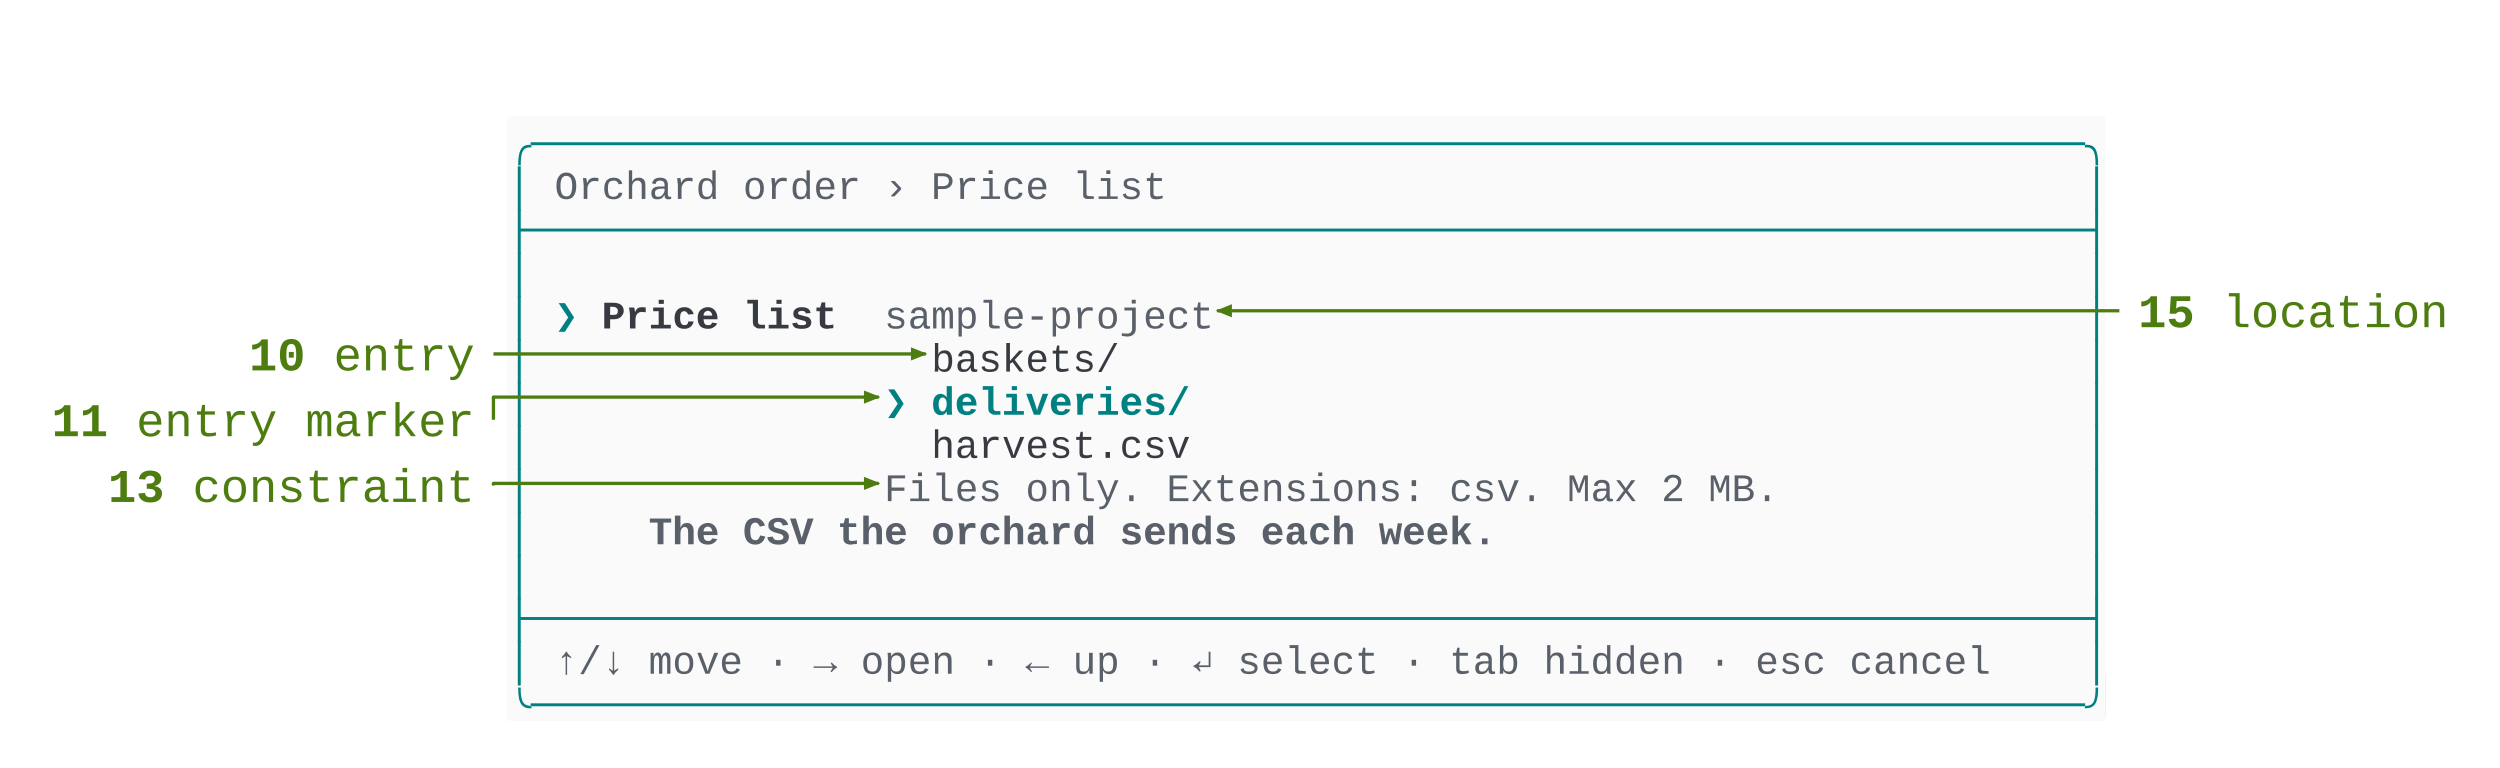
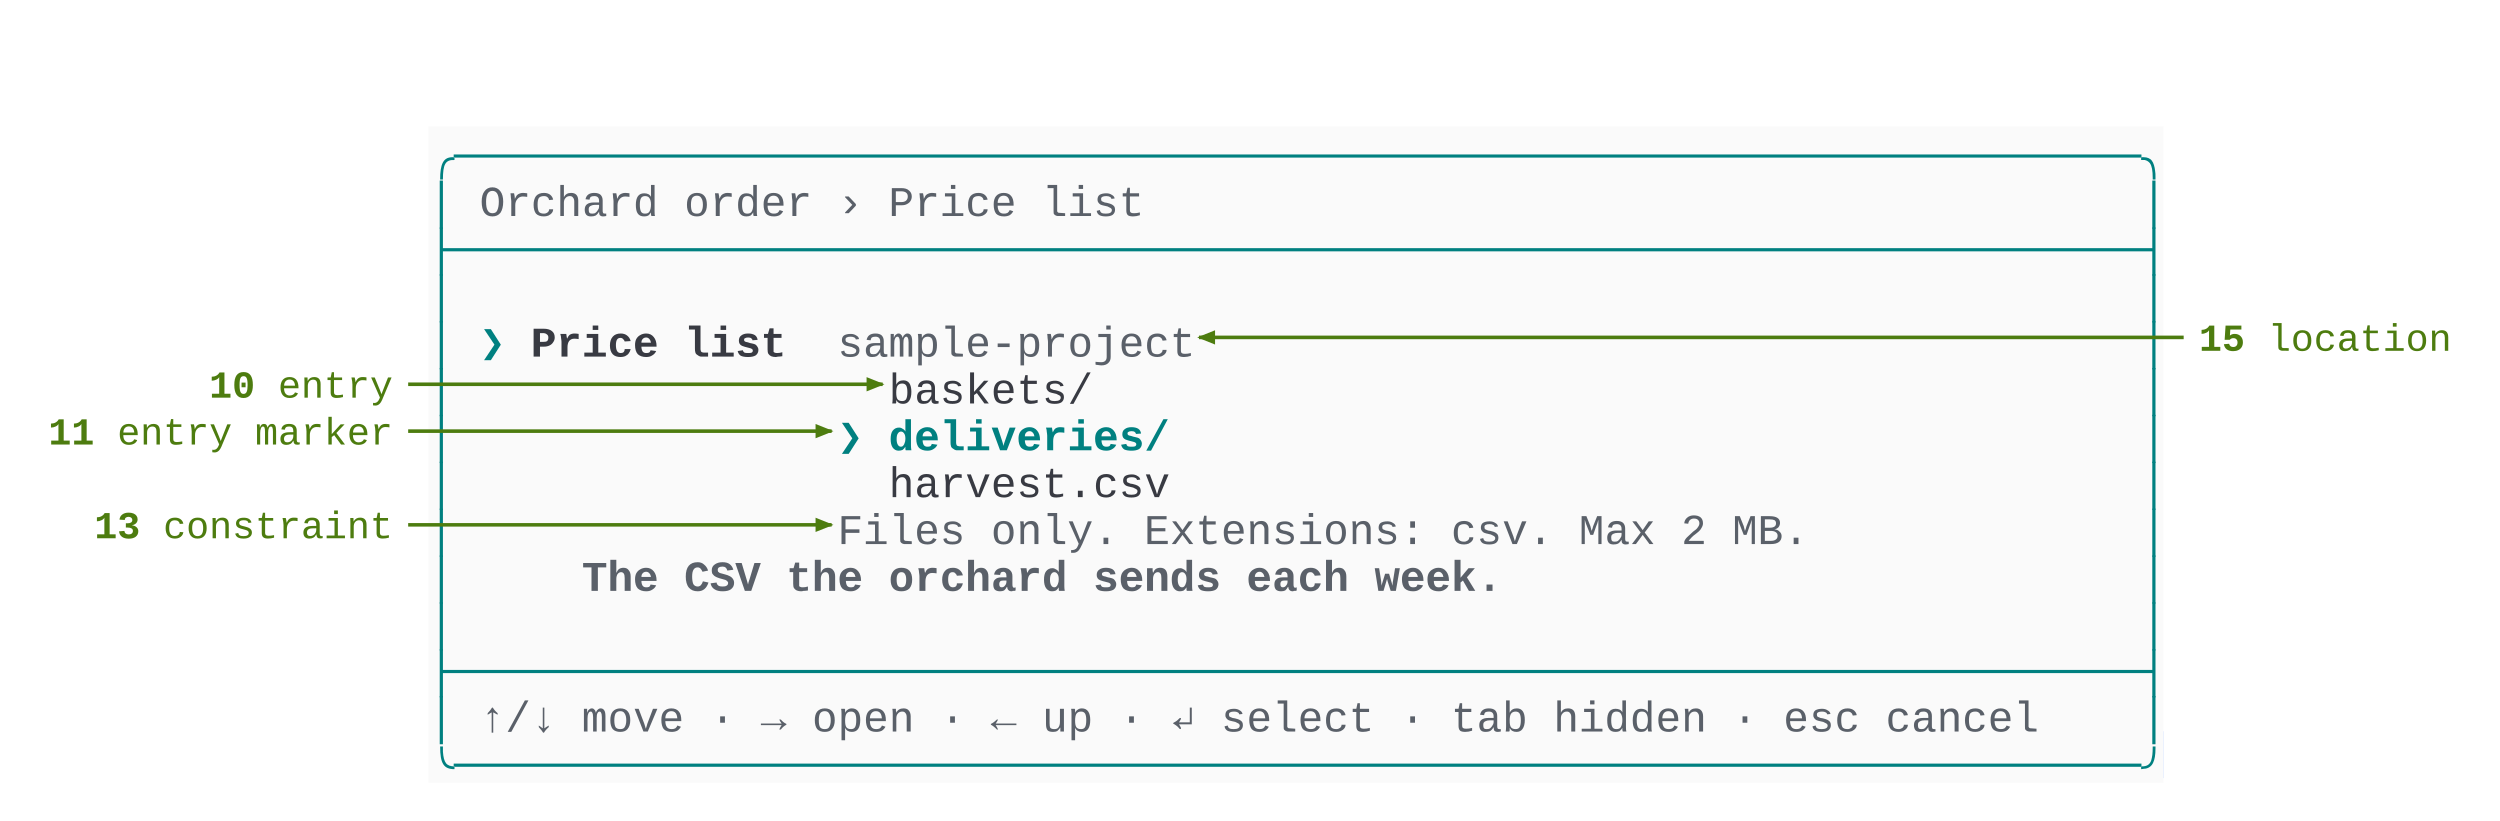
- <svg xmlns="http://www.w3.org/2000/svg" xmlns:xlink="http://www.w3.org/1999/xlink" width="1064.00" height="326.78">
+ <svg xmlns="http://www.w3.org/2000/svg" xmlns:xlink="http://www.w3.org/1999/xlink" width="980.00" height="321.78">
  <defs>
    <marker id="anatomy-arrow" viewBox="0 0 10 10" refX="9" refY="5" markerWidth="5" markerHeight="5" orient="auto-start-reverse">
      <path d="M 0 1 L 10 5 L 0 9 z" fill="rgb(77,124,15)" />
    </marker>
  </defs>
-   <g transform="translate(216.00,49.60)">
+   <g transform="translate(168.00,49.60)">
    <svg width="680" height="257.18">
      <rect width="680" height="257.18" rx="0" ry="0" class="a" />
      <svg height="257.18" viewBox="0 0 68 25.718" width="680">
        <style>.a{fill:rgb(250,250,250)}.b{font-family:Consolas,"Courier New",Courier,"Liberation Mono",monospace}.c{fill:rgb(0,128,128);white-space:pre}.d{fill:transparent}.e{fill:rgb(82,139,255)}.f{fill:rgb(90,96,105);white-space:pre}.g{fill:rgb(0,128,128);font-weight:bold;white-space:pre}.h{fill:rgb(56,58,66);font-weight:bold;white-space:pre}.i{fill:rgb(56,58,66);white-space:pre}.j{fill:rgb(90,96,105);font-weight:bold;white-space:pre}</style>
        <g font-family="Consolas, &quot;Courier New&quot;, Courier, &quot;Liberation Mono&quot;, monospace" font-size="1.67" class="b">
          <defs>
            <symbol id="1">
              <text x="0" y="1.67" class="c" textLength="68.136" lengthAdjust="spacingAndGlyphs">├──────────────────────────────────────────────────────────────────┤</text>
            </symbol>
            <symbol id="2">
              <text x="0" y="1.67" class="c" textLength="1.002" lengthAdjust="spacingAndGlyphs">│</text>
              <text x="67.134" y="1.67" class="c" textLength="1.002" lengthAdjust="spacingAndGlyphs">│</text>
            </symbol>
            <symbol id="a">
              <rect height="14" width="68" x="0" y="0" class="d" />
            </symbol>
            <symbol id="b">
              <rect height="1.837" width="1.102" class="e" />
            </symbol>
          </defs>
          <rect height="25.718" width="68" class="a" />
          <svg x="0" y="0" width="68">
            <svg x="0">
              <use xlink:href="#a" />
              <use xlink:href="#b" x="67.996" y="23.706" />
              <text x="0" y="1.67" class="c" textLength="68.136" lengthAdjust="spacingAndGlyphs">╭──────────────────────────────────────────────────────────────────╮</text>
              <text x="0" y="3.507" class="c" textLength="1.002" lengthAdjust="spacingAndGlyphs">│</text>
              <text x="2.004" y="3.507" class="f" textLength="7.014" lengthAdjust="spacingAndGlyphs">Orchard</text>
              <text x="10.02" y="3.507" class="f" textLength="5.01" lengthAdjust="spacingAndGlyphs">order</text>
              <text x="16.032" y="3.507" class="f" textLength="1.002" lengthAdjust="spacingAndGlyphs">›</text>
              <text x="18.036" y="3.507" class="f" textLength="5.01" lengthAdjust="spacingAndGlyphs">Price</text>
              <text x="24.048" y="3.507" class="f" textLength="4.008" lengthAdjust="spacingAndGlyphs">list</text>
              <text x="67.134" y="3.507" class="c" textLength="1.002" lengthAdjust="spacingAndGlyphs">│</text>
              <use xlink:href="#1" y="3.674" />
              <use xlink:href="#2" y="5.511" />
              <text x="0" y="9.018" class="c" textLength="1.002" lengthAdjust="spacingAndGlyphs">│</text>
              <text x="2.004" y="9.018" class="g" textLength="1.002" lengthAdjust="spacingAndGlyphs">❯</text>
              <text x="4.008" y="9.018" class="h" textLength="5.01" lengthAdjust="spacingAndGlyphs">Price</text>
              <text x="10.02" y="9.018" class="h" textLength="4.008" lengthAdjust="spacingAndGlyphs">list</text>
              <text x="16.032" y="9.018" class="f" textLength="14.028" lengthAdjust="spacingAndGlyphs">sample-project</text>
              <text x="67.134" y="9.018" class="c" textLength="1.002" lengthAdjust="spacingAndGlyphs">│</text>
              <text x="0" y="10.855" class="c" textLength="1.002" lengthAdjust="spacingAndGlyphs">│</text>
              <text x="18.036" y="10.855" class="i" textLength="8.016" lengthAdjust="spacingAndGlyphs">baskets/</text>
              <text x="67.134" y="10.855" class="c" textLength="1.002" lengthAdjust="spacingAndGlyphs">│</text>
              <text x="0" y="12.692" class="c" textLength="1.002" lengthAdjust="spacingAndGlyphs">│</text>
              <text x="16.032" y="12.692" class="g" textLength="1.002" lengthAdjust="spacingAndGlyphs">❯</text>
              <text x="18.036" y="12.692" class="g" textLength="11.022" lengthAdjust="spacingAndGlyphs">deliveries/</text>
              <text x="67.134" y="12.692" class="c" textLength="1.002" lengthAdjust="spacingAndGlyphs">│</text>
              <text x="0" y="14.529" class="c" textLength="1.002" lengthAdjust="spacingAndGlyphs">│</text>
              <text x="18.036" y="14.529" class="i" textLength="11.022" lengthAdjust="spacingAndGlyphs">harvest.csv</text>
              <text x="67.134" y="14.529" class="c" textLength="1.002" lengthAdjust="spacingAndGlyphs">│</text>
              <text x="0" y="16.366" class="c" textLength="1.002" lengthAdjust="spacingAndGlyphs">│</text>
              <text x="16.032" y="16.366" class="f" textLength="5.01" lengthAdjust="spacingAndGlyphs">Files</text>
              <text x="22.044" y="16.366" class="f" textLength="5.01" lengthAdjust="spacingAndGlyphs">only.</text>
              <text x="28.056" y="16.366" class="f" textLength="11.022" lengthAdjust="spacingAndGlyphs">Extensions:</text>
              <text x="40.08" y="16.366" class="f" textLength="4.008" lengthAdjust="spacingAndGlyphs">csv.</text>
              <text x="45.09" y="16.366" class="f" textLength="3.006" lengthAdjust="spacingAndGlyphs">Max</text>
              <text x="49.098" y="16.366" class="f" textLength="1.002" lengthAdjust="spacingAndGlyphs">2</text>
              <text x="51.102" y="16.366" class="f" textLength="3.006" lengthAdjust="spacingAndGlyphs">MB.</text>
              <text x="67.134" y="16.366" class="c" textLength="1.002" lengthAdjust="spacingAndGlyphs">│</text>
              <text x="0" y="18.203" class="c" textLength="1.002" lengthAdjust="spacingAndGlyphs">│</text>
              <text x="6.012" y="18.203" class="j" textLength="3.006" lengthAdjust="spacingAndGlyphs">The</text>
              <text x="10.02" y="18.203" class="j" textLength="3.006" lengthAdjust="spacingAndGlyphs">CSV</text>
              <text x="14.028" y="18.203" class="j" textLength="3.006" lengthAdjust="spacingAndGlyphs">the</text>
              <text x="18.036" y="18.203" class="j" textLength="7.014" lengthAdjust="spacingAndGlyphs">orchard</text>
              <text x="26.052" y="18.203" class="j" textLength="5.01" lengthAdjust="spacingAndGlyphs">sends</text>
              <text x="32.064" y="18.203" class="j" textLength="4.008" lengthAdjust="spacingAndGlyphs">each</text>
              <text x="37.074" y="18.203" class="j" textLength="5.01" lengthAdjust="spacingAndGlyphs">week.</text>
              <text x="67.134" y="18.203" class="c" textLength="1.002" lengthAdjust="spacingAndGlyphs">│</text>
              <use xlink:href="#2" y="18.37" />
              <use xlink:href="#1" y="20.207" />
              <text x="0" y="23.714" class="c" textLength="1.002" lengthAdjust="spacingAndGlyphs">│</text>
              <text x="2.004" y="23.714" class="f" textLength="3.006" lengthAdjust="spacingAndGlyphs">↑/↓</text>
              <text x="6.012" y="23.714" class="f" textLength="4.008" lengthAdjust="spacingAndGlyphs">move</text>
              <text x="11.022" y="23.714" class="f" textLength="1.002" lengthAdjust="spacingAndGlyphs">·</text>
              <text x="13.026" y="23.714" class="f" textLength="1.002" lengthAdjust="spacingAndGlyphs">→</text>
              <text x="15.03" y="23.714" class="f" textLength="4.008" lengthAdjust="spacingAndGlyphs">open</text>
              <text x="20.04" y="23.714" class="f" textLength="1.002" lengthAdjust="spacingAndGlyphs">·</text>
              <text x="22.044" y="23.714" class="f" textLength="1.002" lengthAdjust="spacingAndGlyphs">←</text>
              <text x="24.048" y="23.714" class="f" textLength="2.004" lengthAdjust="spacingAndGlyphs">up</text>
              <text x="27.054" y="23.714" class="f" textLength="1.002" lengthAdjust="spacingAndGlyphs">·</text>
              <text x="29.058" y="23.714" class="f" textLength="1.002" lengthAdjust="spacingAndGlyphs">↵</text>
              <text x="31.062" y="23.714" class="f" textLength="6.012" lengthAdjust="spacingAndGlyphs">select</text>
              <text x="38.076" y="23.714" class="f" textLength="1.002" lengthAdjust="spacingAndGlyphs">·</text>
              <text x="40.08" y="23.714" class="f" textLength="3.006" lengthAdjust="spacingAndGlyphs">tab</text>
              <text x="44.088" y="23.714" class="f" textLength="6.012" lengthAdjust="spacingAndGlyphs">hidden</text>
              <text x="51.102" y="23.714" class="f" textLength="1.002" lengthAdjust="spacingAndGlyphs">·</text>
              <text x="53.106" y="23.714" class="f" textLength="3.006" lengthAdjust="spacingAndGlyphs">esc</text>
              <text x="57.114" y="23.714" class="f" textLength="6.012" lengthAdjust="spacingAndGlyphs">cancel</text>
              <text x="67.134" y="23.714" class="c" textLength="1.002" lengthAdjust="spacingAndGlyphs">│</text>
              <text x="0" y="25.551" class="c" textLength="68.136" lengthAdjust="spacingAndGlyphs">╰──────────────────────────────────────────────────────────────────╯</text>
            </svg>
          </svg>
        </g>
      </svg>
    </svg>
  </g>
  <g>
-     <path d="M 902.00 132.26 L 902.00 132.26 L 518.00 132.26" fill="none" stroke="rgb(77,124,15)" stroke-width="1.4" stroke-linejoin="round" marker-end="url(#anatomy-arrow)" />
-     <text x="910.00" y="139.26" text-anchor="start" fill="rgb(77,124,15)" font-family="Consolas, &quot;Courier New&quot;, Courier, monospace" font-size="20.0">
+     <path d="M 856.00 132.26 L 854.00 132.26 L 470.00 132.26" fill="none" stroke="rgb(77,124,15)" stroke-width="1.4" stroke-linejoin="round" marker-end="url(#anatomy-arrow)" />
+     <text x="862.00" y="137.51" text-anchor="start" fill="rgb(77,124,15)" font-family="Consolas, &quot;Courier New&quot;, Courier, monospace" font-size="15.0">
      <tspan font-weight="bold">15</tspan>  location</text>
-     <path d="M 210.00 150.63 L 210.00 150.63 L 394.00 150.63" fill="none" stroke="rgb(77,124,15)" stroke-width="1.4" stroke-linejoin="round" marker-end="url(#anatomy-arrow)" />
-     <text x="202.00" y="157.63" text-anchor="end" fill="rgb(77,124,15)" font-family="Consolas, &quot;Courier New&quot;, Courier, monospace" font-size="20.0">
+     <path d="M 160.00 150.63 L 162.00 150.63 L 346.00 150.63" fill="none" stroke="rgb(77,124,15)" stroke-width="1.4" stroke-linejoin="round" marker-end="url(#anatomy-arrow)" />
+     <text x="154.00" y="155.88" text-anchor="end" fill="rgb(77,124,15)" font-family="Consolas, &quot;Courier New&quot;, Courier, monospace" font-size="15.0">
      <tspan font-weight="bold">10</tspan>  entry</text>
-     <path d="M 210.00 178.63 L 210.00 169.00 L 374.00 169.00" fill="none" stroke="rgb(77,124,15)" stroke-width="1.4" stroke-linejoin="round" marker-end="url(#anatomy-arrow)" />
-     <text x="202.00" y="185.63" text-anchor="end" fill="rgb(77,124,15)" font-family="Consolas, &quot;Courier New&quot;, Courier, monospace" font-size="20.0">
+     <path d="M 160.00 169.00 L 162.00 169.00 L 326.00 169.00" fill="none" stroke="rgb(77,124,15)" stroke-width="1.4" stroke-linejoin="round" marker-end="url(#anatomy-arrow)" />
+     <text x="154.00" y="174.25" text-anchor="end" fill="rgb(77,124,15)" font-family="Consolas, &quot;Courier New&quot;, Courier, monospace" font-size="15.0">
      <tspan font-weight="bold">11</tspan>  entry marker</text>
-     <path d="M 210.00 206.63 L 210.00 205.74 L 374.00 205.74" fill="none" stroke="rgb(77,124,15)" stroke-width="1.4" stroke-linejoin="round" marker-end="url(#anatomy-arrow)" />
-     <text x="202.00" y="213.63" text-anchor="end" fill="rgb(77,124,15)" font-family="Consolas, &quot;Courier New&quot;, Courier, monospace" font-size="20.0">
+     <path d="M 160.00 205.74 L 162.00 205.74 L 326.00 205.74" fill="none" stroke="rgb(77,124,15)" stroke-width="1.4" stroke-linejoin="round" marker-end="url(#anatomy-arrow)" />
+     <text x="154.00" y="210.99" text-anchor="end" fill="rgb(77,124,15)" font-family="Consolas, &quot;Courier New&quot;, Courier, monospace" font-size="15.0">
      <tspan font-weight="bold">13</tspan>  constraint</text>
  </g>
</svg>
